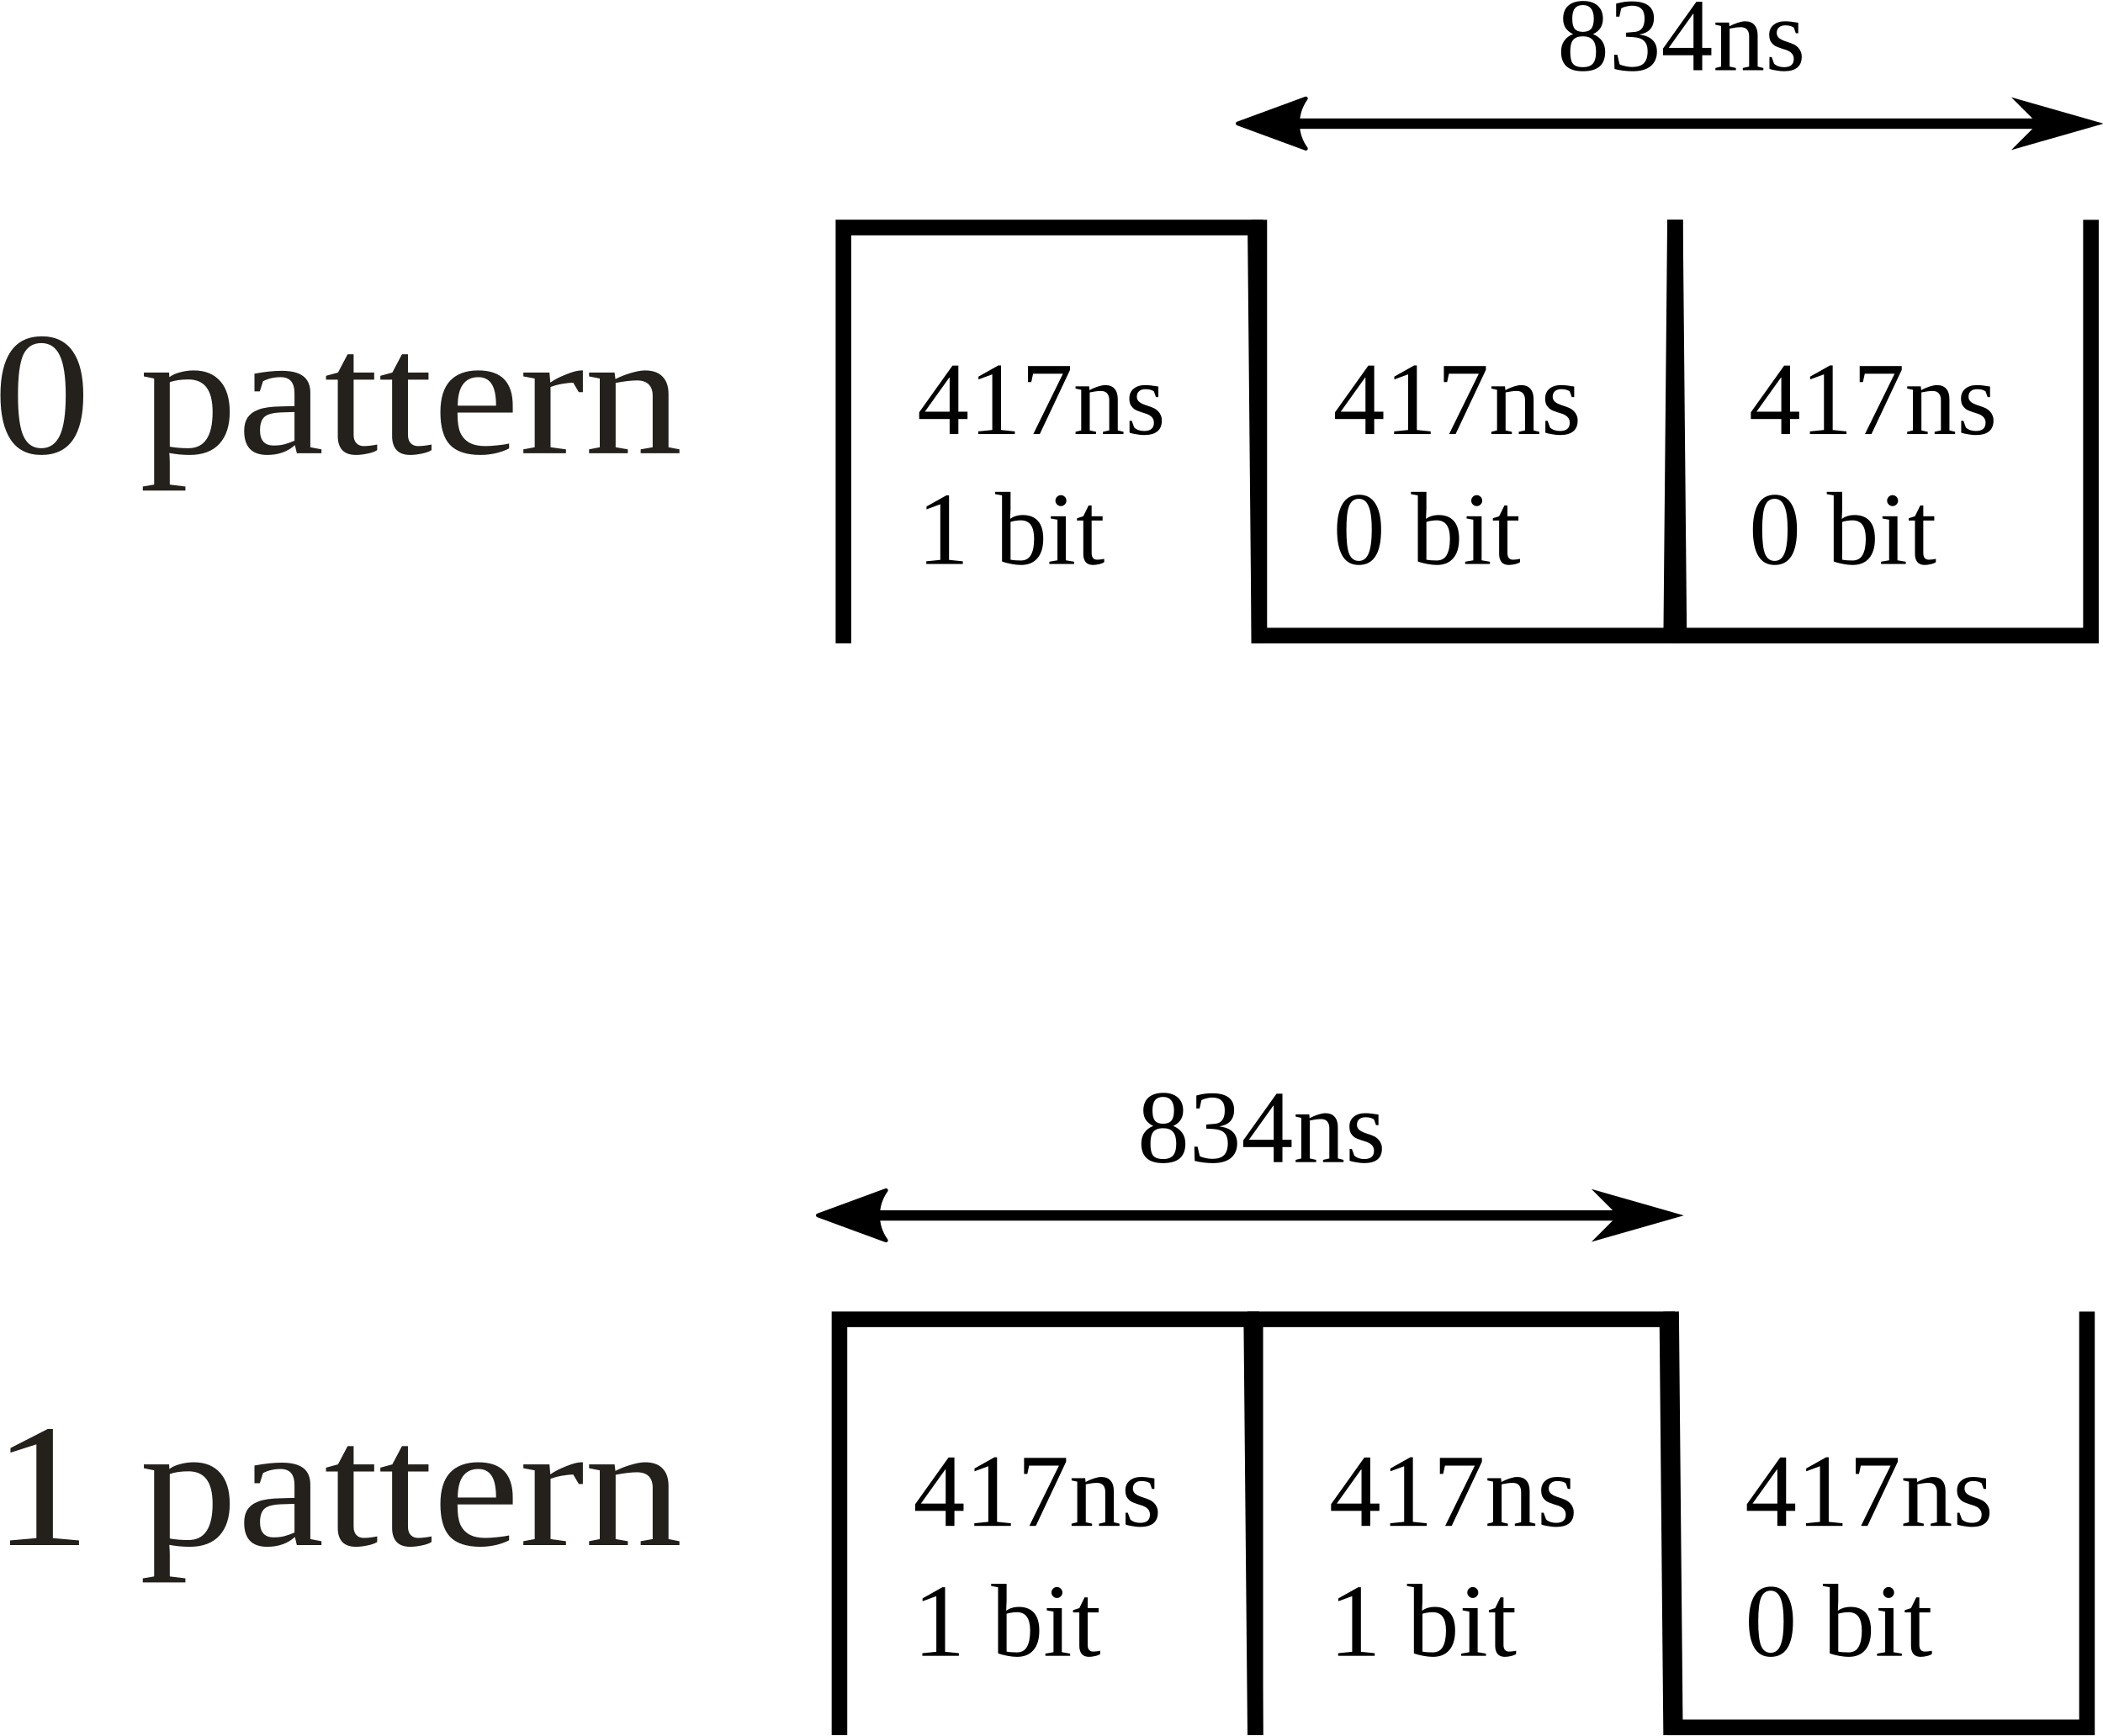
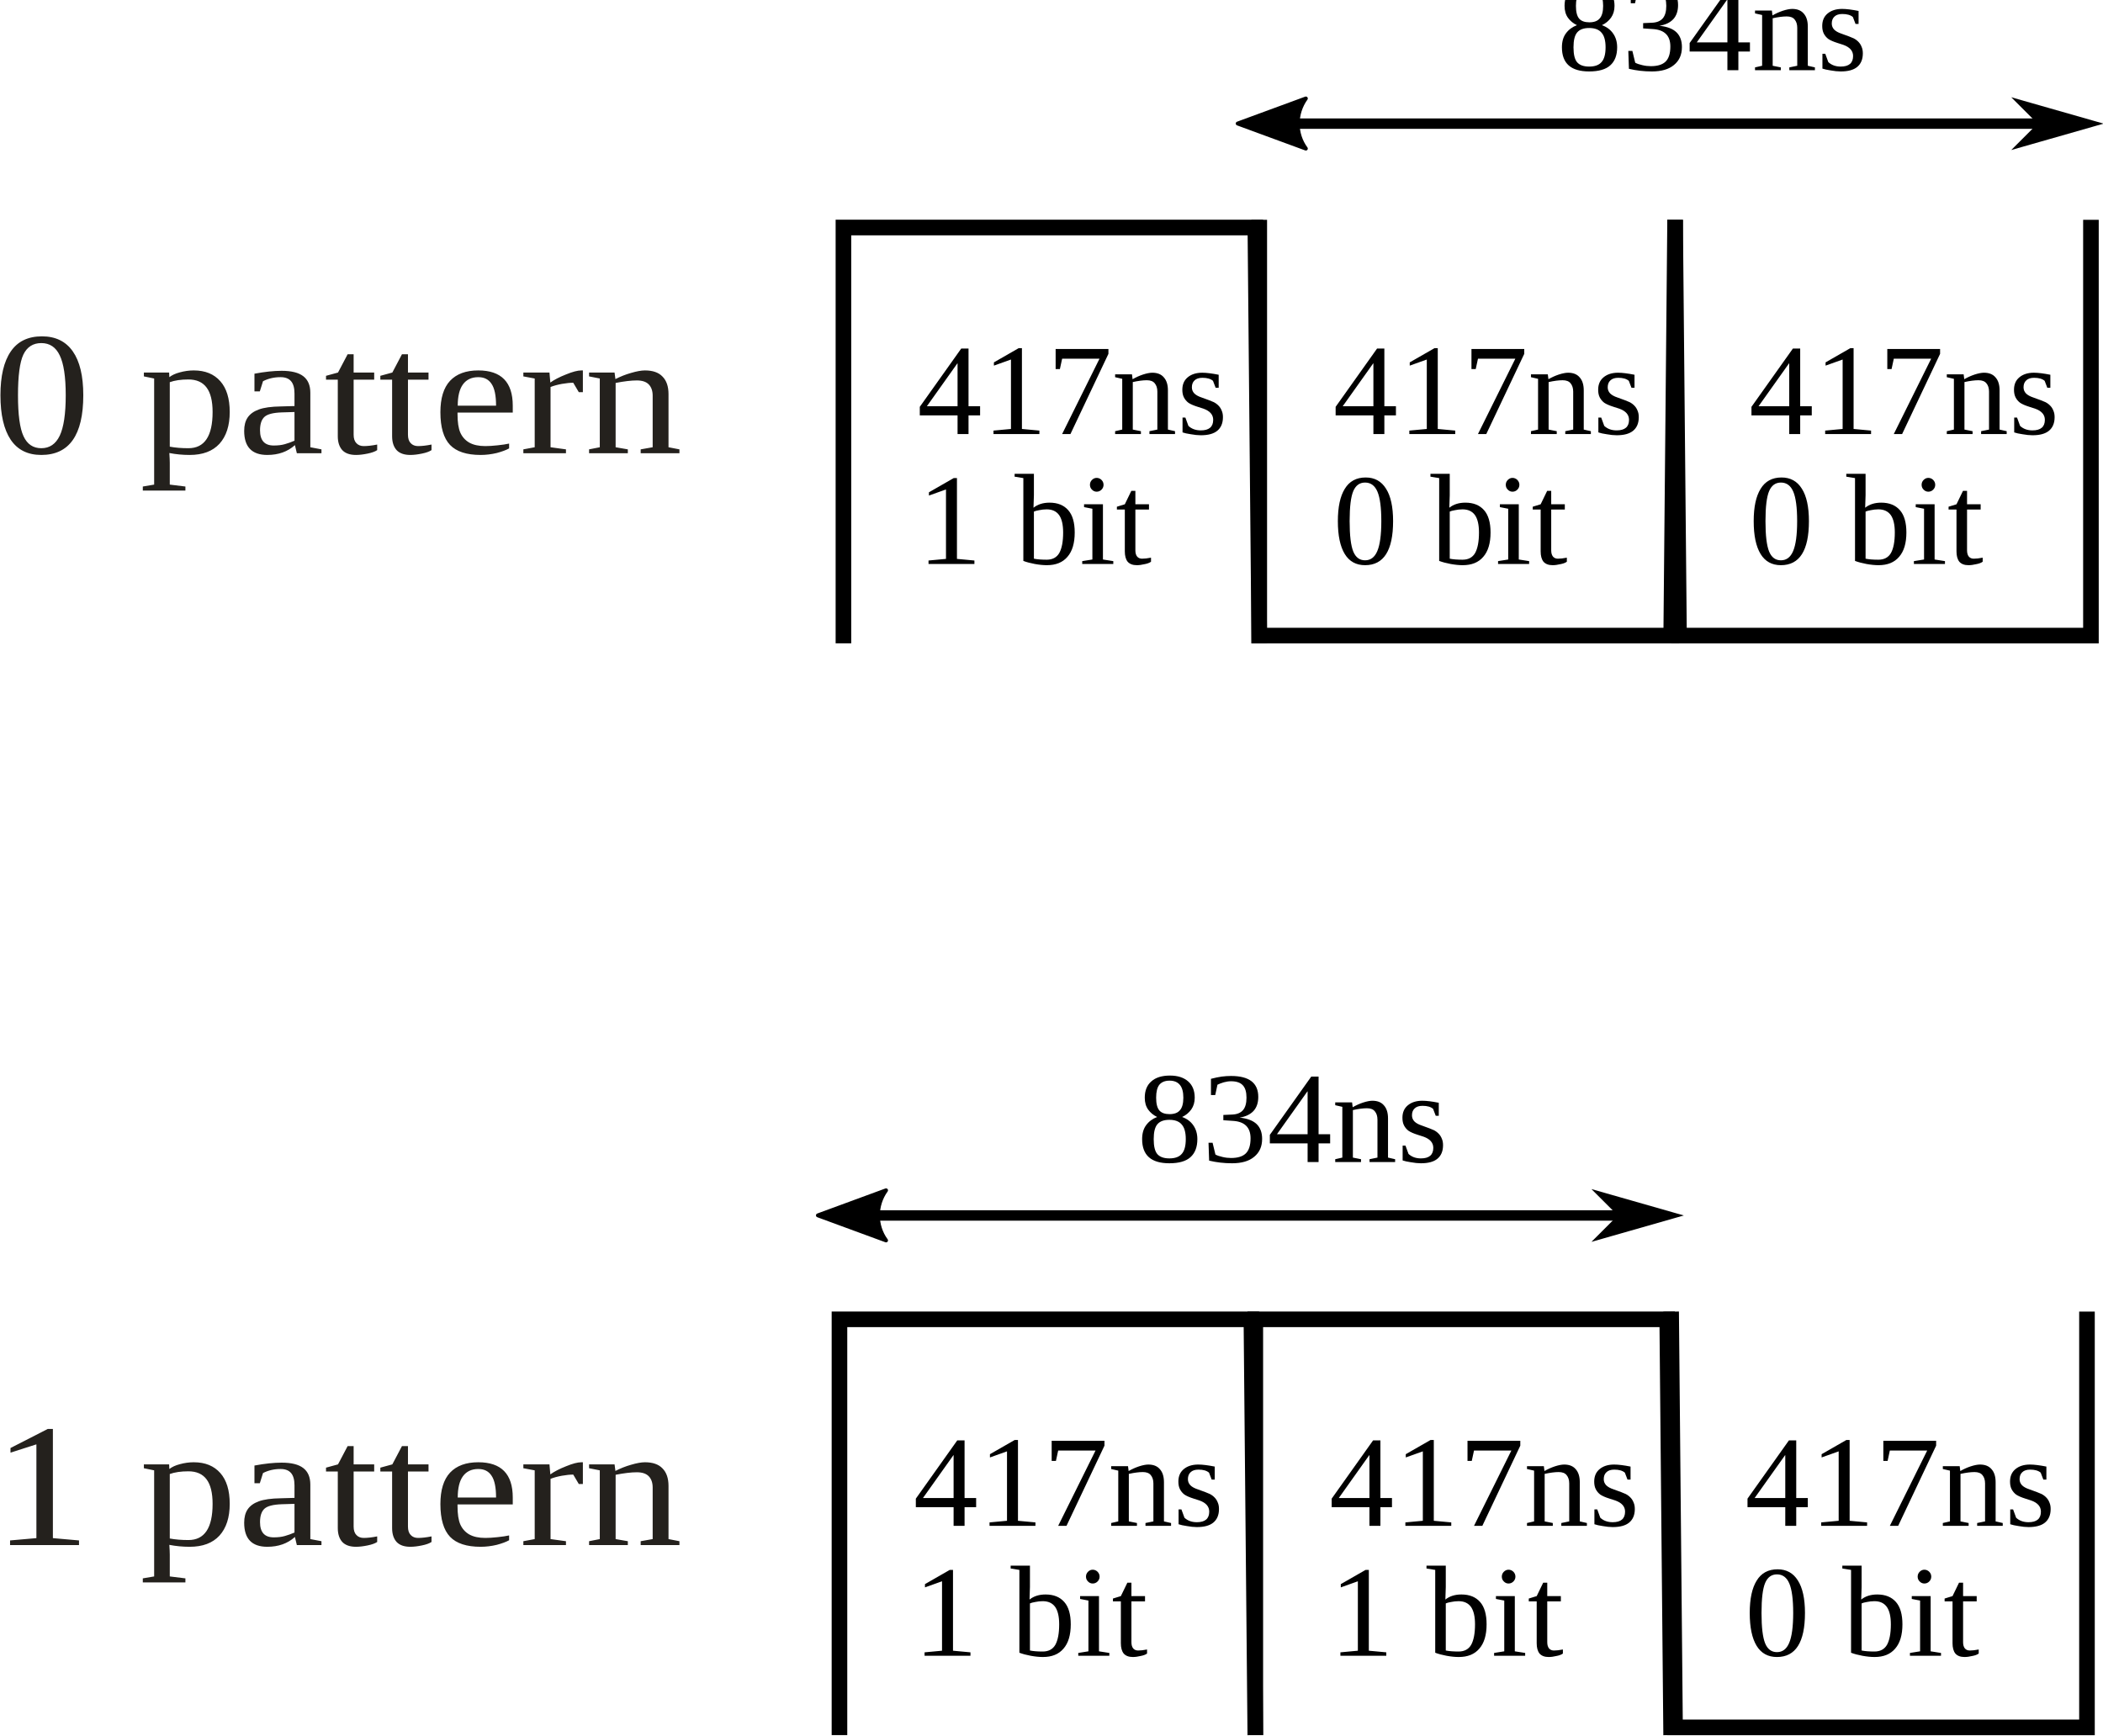
<svg xmlns="http://www.w3.org/2000/svg" id="svg3355" version="1.1" xml:space="preserve" width="202.292" height="166.935" viewBox="0 0 202.292 166.935">
  <defs id="defs3359">
    <marker style="overflow:visible" id="marker9711" refX="0" refY="0" orient="auto">
      <path transform="scale(0.6,0.6)" d="M 8.719,4.034 -2.207,0.016 8.719,-4.002 c -1.745,2.372 -1.735,5.617 -6e-7,8.035 z" style="fill:#000000;fill-opacity:1;fill-rule:evenodd;stroke:#000000;stroke-width:0.625;stroke-linejoin:round;stroke-opacity:1" id="path9713" />
    </marker>
    <marker style="overflow:visible" id="marker9647" refX="0" refY="0" orient="auto">
      <path transform="matrix(-0.4,0,0,-0.4,-4,0)" style="fill:#000000;fill-opacity:1;fill-rule:evenodd;stroke:#000000;stroke-width:1pt;stroke-opacity:1" d="M 0,0 5,-5 -12.5,0 5,5 0,0 Z" id="path9649" />
    </marker>
    <marker orient="auto" refY="0" refX="0" id="Arrow2Mstart" style="overflow:visible">
      <path id="path4282" style="fill:#000000;fill-opacity:1;fill-rule:evenodd;stroke:#000000;stroke-width:0.625;stroke-linejoin:round;stroke-opacity:1" d="M 8.719,4.034 -2.207,0.016 8.719,-4.002 c -1.745,2.372 -1.735,5.617 -6e-7,8.035 z" transform="scale(0.6,0.6)" />
    </marker>
    <marker orient="auto" refY="0" refX="0" id="Arrow1Mend" style="overflow:visible">
      <path id="path4267" d="M 0,0 5,-5 -12.5,0 5,5 0,0 Z" style="fill:#000000;fill-opacity:1;fill-rule:evenodd;stroke:#000000;stroke-width:1pt;stroke-opacity:1" transform="matrix(-0.4,0,0,-0.4,-4,0)" />
    </marker>
    <marker orient="auto" refY="0" refX="0" id="Arrow1Lend" style="overflow:visible">
      <path id="path4261" d="M 0,0 5,-5 -12.5,0 5,5 0,0 Z" style="fill:#000000;fill-opacity:1;fill-rule:evenodd;stroke:#000000;stroke-width:1pt;stroke-opacity:1" transform="matrix(-0.8,0,0,-0.8,-10,0)" />
    </marker>
    <marker orient="auto" refY="0" refX="0" id="Arrow1Lstart" style="overflow:visible">
      <path id="path4258" d="M 0,0 5,-5 -12.5,0 5,5 0,0 Z" style="fill:#000000;fill-opacity:1;fill-rule:evenodd;stroke:#000000;stroke-width:1pt;stroke-opacity:1" transform="matrix(0.8,0,0,0.8,10,0)" />
    </marker>
    <clipPath clipPathUnits="userSpaceOnUse" id="clipPath3417">
      <path d="m 0,0 163.9,0 0,123 L 0,123 0,0 Z" id="path3419" />
    </clipPath>
    <clipPath clipPathUnits="userSpaceOnUse" id="clipPath3541">
      <path d="m 0,0 314.59,0 0,93.575 L 0,93.575 0,0 Z" id="path3543" />
    </clipPath>
    <clipPath clipPathUnits="userSpaceOnUse" id="clipPath3691">
      <path d="m 0,0 462.96,0 0,357.82 L 0,357.82 0,0 Z" id="path3693" />
    </clipPath>
    <marker orient="auto" refY="0" refX="0" id="Arrow2Mstart-1" style="overflow:visible">
      <path id="path4282-2" style="fill:#000000;fill-opacity:1;fill-rule:evenodd;stroke:#000000;stroke-width:0.625;stroke-linejoin:round;stroke-opacity:1" d="M 8.719,4.034 -2.207,0.016 8.719,-4.002 c -1.745,2.372 -1.735,5.617 -6e-7,8.035 z" transform="scale(0.6,0.6)" />
    </marker>
    <marker orient="auto" refY="0" refX="0" id="Arrow1Mend-7" style="overflow:visible">
      <path id="path4267-0" d="M 0,0 5,-5 -12.5,0 5,5 0,0 Z" style="fill:#000000;fill-opacity:1;fill-rule:evenodd;stroke:#000000;stroke-width:1pt;stroke-opacity:1" transform="matrix(-0.4,0,0,-0.4,-4,0)" />
    </marker>
  </defs>
  <g id="g3363" transform="matrix(1.25,0,0,-1.25,46.26521,960.4917)">
    <g id="g3377" />
    <g id="g3379" />
    <g id="g3387" />
    <g id="g3395" />
    <g id="g3403" />
    <g id="g3405" />
    <text xml:space="preserve" style="font-style:normal;font-variant:normal;font-weight:normal;font-stretch:normal;font-size:8px;line-height:125%;font-family:'Times New Roman';-inkscape-font-specification:'Times New Roman, ';letter-spacing:0px;word-spacing:0px;fill:#000000;fill-opacity:1;stroke:none;stroke-width:1px;stroke-linecap:butt;stroke-linejoin:miter;stroke-opacity:1" x="33.263" y="-650.955" id="text4211-7" transform="scale(1,-1)">
-       <tspan id="tspan4213-5" x="33.263" y="-650.955">417ns</tspan>
-       <tspan x="33.263" y="-640.955" id="tspan9186">1 bit</tspan>
+       <tspan id="tspan4213-5" x="33.263" y="-650.955" style="font-size:10px">417ns</tspan>
+       <tspan x="33.263" y="-640.955" id="tspan9186" style="font-size:10px">1 bit</tspan>
    </text>
    <text xml:space="preserve" style="font-style:normal;font-weight:normal;font-size:32px;line-height:125%;font-family:sans-serif;letter-spacing:0px;word-spacing:0px;fill:#000000;fill-opacity:1;stroke:none;stroke-width:1px;stroke-linecap:butt;stroke-linejoin:miter;stroke-opacity:1" x="209.887" y="-680.189" id="text4257" transform="scale(1,-1)">
      <tspan id="tspan4259" x="209.887" y="-680.189" />
    </text>
    <text xml:space="preserve" style="font-style:normal;font-weight:normal;font-size:32px;line-height:125%;font-family:sans-serif;letter-spacing:0px;word-spacing:0px;fill:#000000;fill-opacity:1;stroke:none;stroke-width:1px;stroke-linecap:butt;stroke-linejoin:miter;stroke-opacity:1" x="279.419" y="-758.323" id="text4261" transform="scale(1,-1)">
      <tspan id="tspan4263" x="279.419" y="-758.323" />
    </text>
    <path style="fill:none;fill-rule:evenodd;stroke:#000000;stroke-width:1.2;stroke-linecap:butt;stroke-linejoin:miter;stroke-miterlimit:4;stroke-dasharray:none;stroke-opacity:1" d="m 27.588,634.851 0,32 31.7,0 0.3,-32" id="path3411" />
    <path style="fill:none;fill-rule:evenodd;stroke:#000000;stroke-width:1.2;stroke-linecap:butt;stroke-linejoin:miter;stroke-miterlimit:4;stroke-dasharray:none;stroke-opacity:1" d="m 59.588,634.851 0,32 31.7,0 0.3,-32" id="path3411-3" />
    <path style="fill:none;fill-rule:evenodd;stroke:#000000;stroke-width:1.2;stroke-linecap:butt;stroke-linejoin:miter;stroke-miterlimit:4;stroke-dasharray:none;stroke-opacity:1" d="m 123.588,667.446 0,-32 -31.7,0 -0.3,32" id="path3411-3-6" />
    <text xml:space="preserve" style="font-style:normal;font-variant:normal;font-weight:normal;font-stretch:normal;font-size:8px;line-height:125%;font-family:'Times New Roman';-inkscape-font-specification:'Times New Roman, ';letter-spacing:0px;word-spacing:0px;fill:#000000;fill-opacity:1;stroke:none;stroke-width:1px;stroke-linecap:butt;stroke-linejoin:miter;stroke-opacity:1" x="65.263" y="-650.955" id="text4211-7-7" transform="scale(1,-1)">
-       <tspan id="tspan4213-5-5" x="65.263" y="-650.955">417ns</tspan>
-       <tspan x="65.263" y="-640.955" id="tspan9188">1 bit</tspan>
+       <tspan id="tspan4213-5-5" x="65.263" y="-650.955" style="font-size:10px">417ns</tspan>
+       <tspan x="65.263" y="-640.955" id="tspan9188" style="font-size:10px">1 bit</tspan>
    </text>
    <text xml:space="preserve" style="font-style:normal;font-variant:normal;font-weight:normal;font-stretch:normal;font-size:8px;line-height:125%;font-family:'Times New Roman';-inkscape-font-specification:'Times New Roman, ';letter-spacing:0px;word-spacing:0px;fill:#000000;fill-opacity:1;stroke:none;stroke-width:1px;stroke-linecap:butt;stroke-linejoin:miter;stroke-opacity:1" x="97.263" y="-650.955" id="text4211-7-7-3" transform="scale(1,-1)">
-       <tspan id="tspan4213-5-5-5" x="97.263" y="-650.955">417ns</tspan>
-       <tspan x="97.263" y="-640.955" id="tspan9190">0 bit</tspan>
+       <tspan id="tspan4213-5-5-5" x="97.263" y="-650.955" style="font-size:10px">417ns</tspan>
+       <tspan x="97.263" y="-640.955" id="tspan9190" style="font-size:10px">0 bit</tspan>
    </text>
    <path style="fill:none;fill-rule:evenodd;stroke:#000000;stroke-width:0.8px;stroke-linecap:butt;stroke-linejoin:miter;stroke-opacity:1;marker-start:url(#Arrow2Mstart);marker-end:url(#Arrow1Mend)" d="m 26.988,674.846 64,0" id="path9192" />
    <text xml:space="preserve" style="font-style:normal;font-variant:normal;font-weight:normal;font-stretch:normal;font-size:8px;line-height:125%;font-family:'Times New Roman';-inkscape-font-specification:'Times New Roman, ';letter-spacing:0px;word-spacing:0px;fill:#000000;fill-opacity:1;stroke:none;stroke-width:1px;stroke-linecap:butt;stroke-linejoin:miter;stroke-opacity:1" x="50.503" y="-678.955" id="text4211-7-7-6" transform="scale(1,-1)">
-       <tspan id="tspan4213-5-5-2" x="50.503" y="-678.955">834ns</tspan>
-       <tspan x="50.503" y="-668.955" id="tspan9188-9" />
+       <tspan id="tspan4213-5-5-2" x="50.503" y="-678.955" style="font-size:10px">834ns</tspan>
+       <tspan x="50.503" y="-668.955" id="tspan9188-9" style="font-size:10px" />
    </text>
    <text id="text3431" style="font-variant:normal;font-weight:normal;font-size:14.268px;font-family:'Times New Roman';-inkscape-font-specification:'Times New';writing-mode:lr-tb;fill:#24211d;fill-opacity:1;fill-rule:nonzero;stroke:none" transform="scale(1.05442,-0.9483888)" x="-35.617" y="-684.824">
      <tspan id="tspan3433" y="-684.824" x="-35.617">1 pattern</tspan>
    </text>
    <text xml:space="preserve" style="font-style:normal;font-variant:normal;font-weight:normal;font-stretch:normal;font-size:8px;line-height:125%;font-family:'Times New Roman';-inkscape-font-specification:'Times New Roman, ';letter-spacing:0px;word-spacing:0px;fill:#000000;fill-opacity:1;stroke:none;stroke-width:1px;stroke-linecap:butt;stroke-linejoin:miter;stroke-opacity:1" x="33.568" y="-734.987" id="text4211-7-9" transform="scale(1,-1)">
-       <tspan id="tspan4213-5-3" x="33.568" y="-734.987">417ns</tspan>
-       <tspan x="33.568" y="-724.987" id="tspan9186-6">1 bit</tspan>
+       <tspan id="tspan4213-5-3" x="33.568" y="-734.987" style="font-size:10px">417ns</tspan>
+       <tspan x="33.568" y="-724.987" id="tspan9186-6" style="font-size:10px">1 bit</tspan>
    </text>
    <path style="fill:none;fill-rule:evenodd;stroke:#000000;stroke-width:1.2;stroke-linecap:butt;stroke-linejoin:miter;stroke-miterlimit:4;stroke-dasharray:none;stroke-opacity:1" d="m 27.893,718.883 0,32 31.7,0 0.3,-32" id="path3411-0" />
    <path style="fill:none;fill-rule:evenodd;stroke:#000000;stroke-width:1.2;stroke-linecap:butt;stroke-linejoin:miter;stroke-miterlimit:4;stroke-dasharray:none;stroke-opacity:1" d="m 59.893,751.478 0,-32 31.7,0 0.3,32" id="path3411-3-62" />
    <path style="fill:none;fill-rule:evenodd;stroke:#000000;stroke-width:1.2;stroke-linecap:butt;stroke-linejoin:miter;stroke-miterlimit:4;stroke-dasharray:none;stroke-opacity:1" d="m 123.893,751.478 0,-32 -31.7,0 -0.3,32" id="path3411-3-6-6" />
    <text xml:space="preserve" style="font-style:normal;font-variant:normal;font-weight:normal;font-stretch:normal;font-size:8px;line-height:125%;font-family:'Times New Roman';-inkscape-font-specification:'Times New Roman, ';letter-spacing:0px;word-spacing:0px;fill:#000000;fill-opacity:1;stroke:none;stroke-width:1px;stroke-linecap:butt;stroke-linejoin:miter;stroke-opacity:1" x="65.568" y="-734.987" id="text4211-7-7-1" transform="scale(1,-1)">
-       <tspan id="tspan4213-5-5-8" x="65.568" y="-734.987">417ns</tspan>
-       <tspan x="65.568" y="-724.987" id="tspan9188-7">0 bit</tspan>
+       <tspan id="tspan4213-5-5-8" x="65.568" y="-734.987" style="font-size:10px">417ns</tspan>
+       <tspan x="65.568" y="-724.987" id="tspan9188-7" style="font-size:10px">0 bit</tspan>
    </text>
    <text xml:space="preserve" style="font-style:normal;font-variant:normal;font-weight:normal;font-stretch:normal;font-size:8px;line-height:125%;font-family:'Times New Roman';-inkscape-font-specification:'Times New Roman, ';letter-spacing:0px;word-spacing:0px;fill:#000000;fill-opacity:1;stroke:none;stroke-width:1px;stroke-linecap:butt;stroke-linejoin:miter;stroke-opacity:1" x="97.568" y="-734.987" id="text4211-7-7-3-9" transform="scale(1,-1)">
-       <tspan id="tspan4213-5-5-5-2" x="97.568" y="-734.987">417ns</tspan>
-       <tspan x="97.568" y="-724.987" id="tspan9190-0">0 bit</tspan>
+       <tspan id="tspan4213-5-5-5-2" x="97.568" y="-734.987" style="font-size:10px">417ns</tspan>
+       <tspan x="97.568" y="-724.987" id="tspan9190-0" style="font-size:10px">0 bit</tspan>
    </text>
    <path style="fill:none;fill-rule:evenodd;stroke:#000000;stroke-width:0.8px;stroke-linecap:butt;stroke-linejoin:miter;stroke-opacity:1;marker-start:url(#marker9711);marker-end:url(#marker9647)" d="m 59.293,758.878 64,0" id="path9192-2" />
    <text xml:space="preserve" style="font-style:normal;font-variant:normal;font-weight:normal;font-stretch:normal;font-size:8px;line-height:125%;font-family:'Times New Roman';-inkscape-font-specification:'Times New Roman, ';letter-spacing:0px;word-spacing:0px;fill:#000000;fill-opacity:1;stroke:none;stroke-width:1px;stroke-linecap:butt;stroke-linejoin:miter;stroke-opacity:1" x="82.809" y="-762.987" id="text4211-7-7-6-3" transform="scale(1,-1)">
-       <tspan id="tspan4213-5-5-2-7" x="82.809" y="-762.987">834ns</tspan>
-       <tspan x="82.809" y="-752.987" id="tspan9188-9-5" />
+       <tspan id="tspan4213-5-5-2-7" x="82.809" y="-762.987" style="font-size:10px">834ns</tspan>
+       <tspan x="82.809" y="-752.987" id="tspan9188-9-5" style="font-size:10px" />
    </text>
    <text id="text3431-9" style="font-variant:normal;font-weight:normal;font-size:14.268px;font-family:'Times New Roman';-inkscape-font-specification:'Times New';writing-mode:lr-tb;fill:#24211d;fill-opacity:1;fill-rule:nonzero;stroke:none" transform="scale(1.05442,-0.9483888)" x="-35.617" y="-773.429">
      <tspan id="tspan3433-2" y="-773.429" x="-35.617">0 pattern</tspan>
    </text>
  </g>
</svg>
